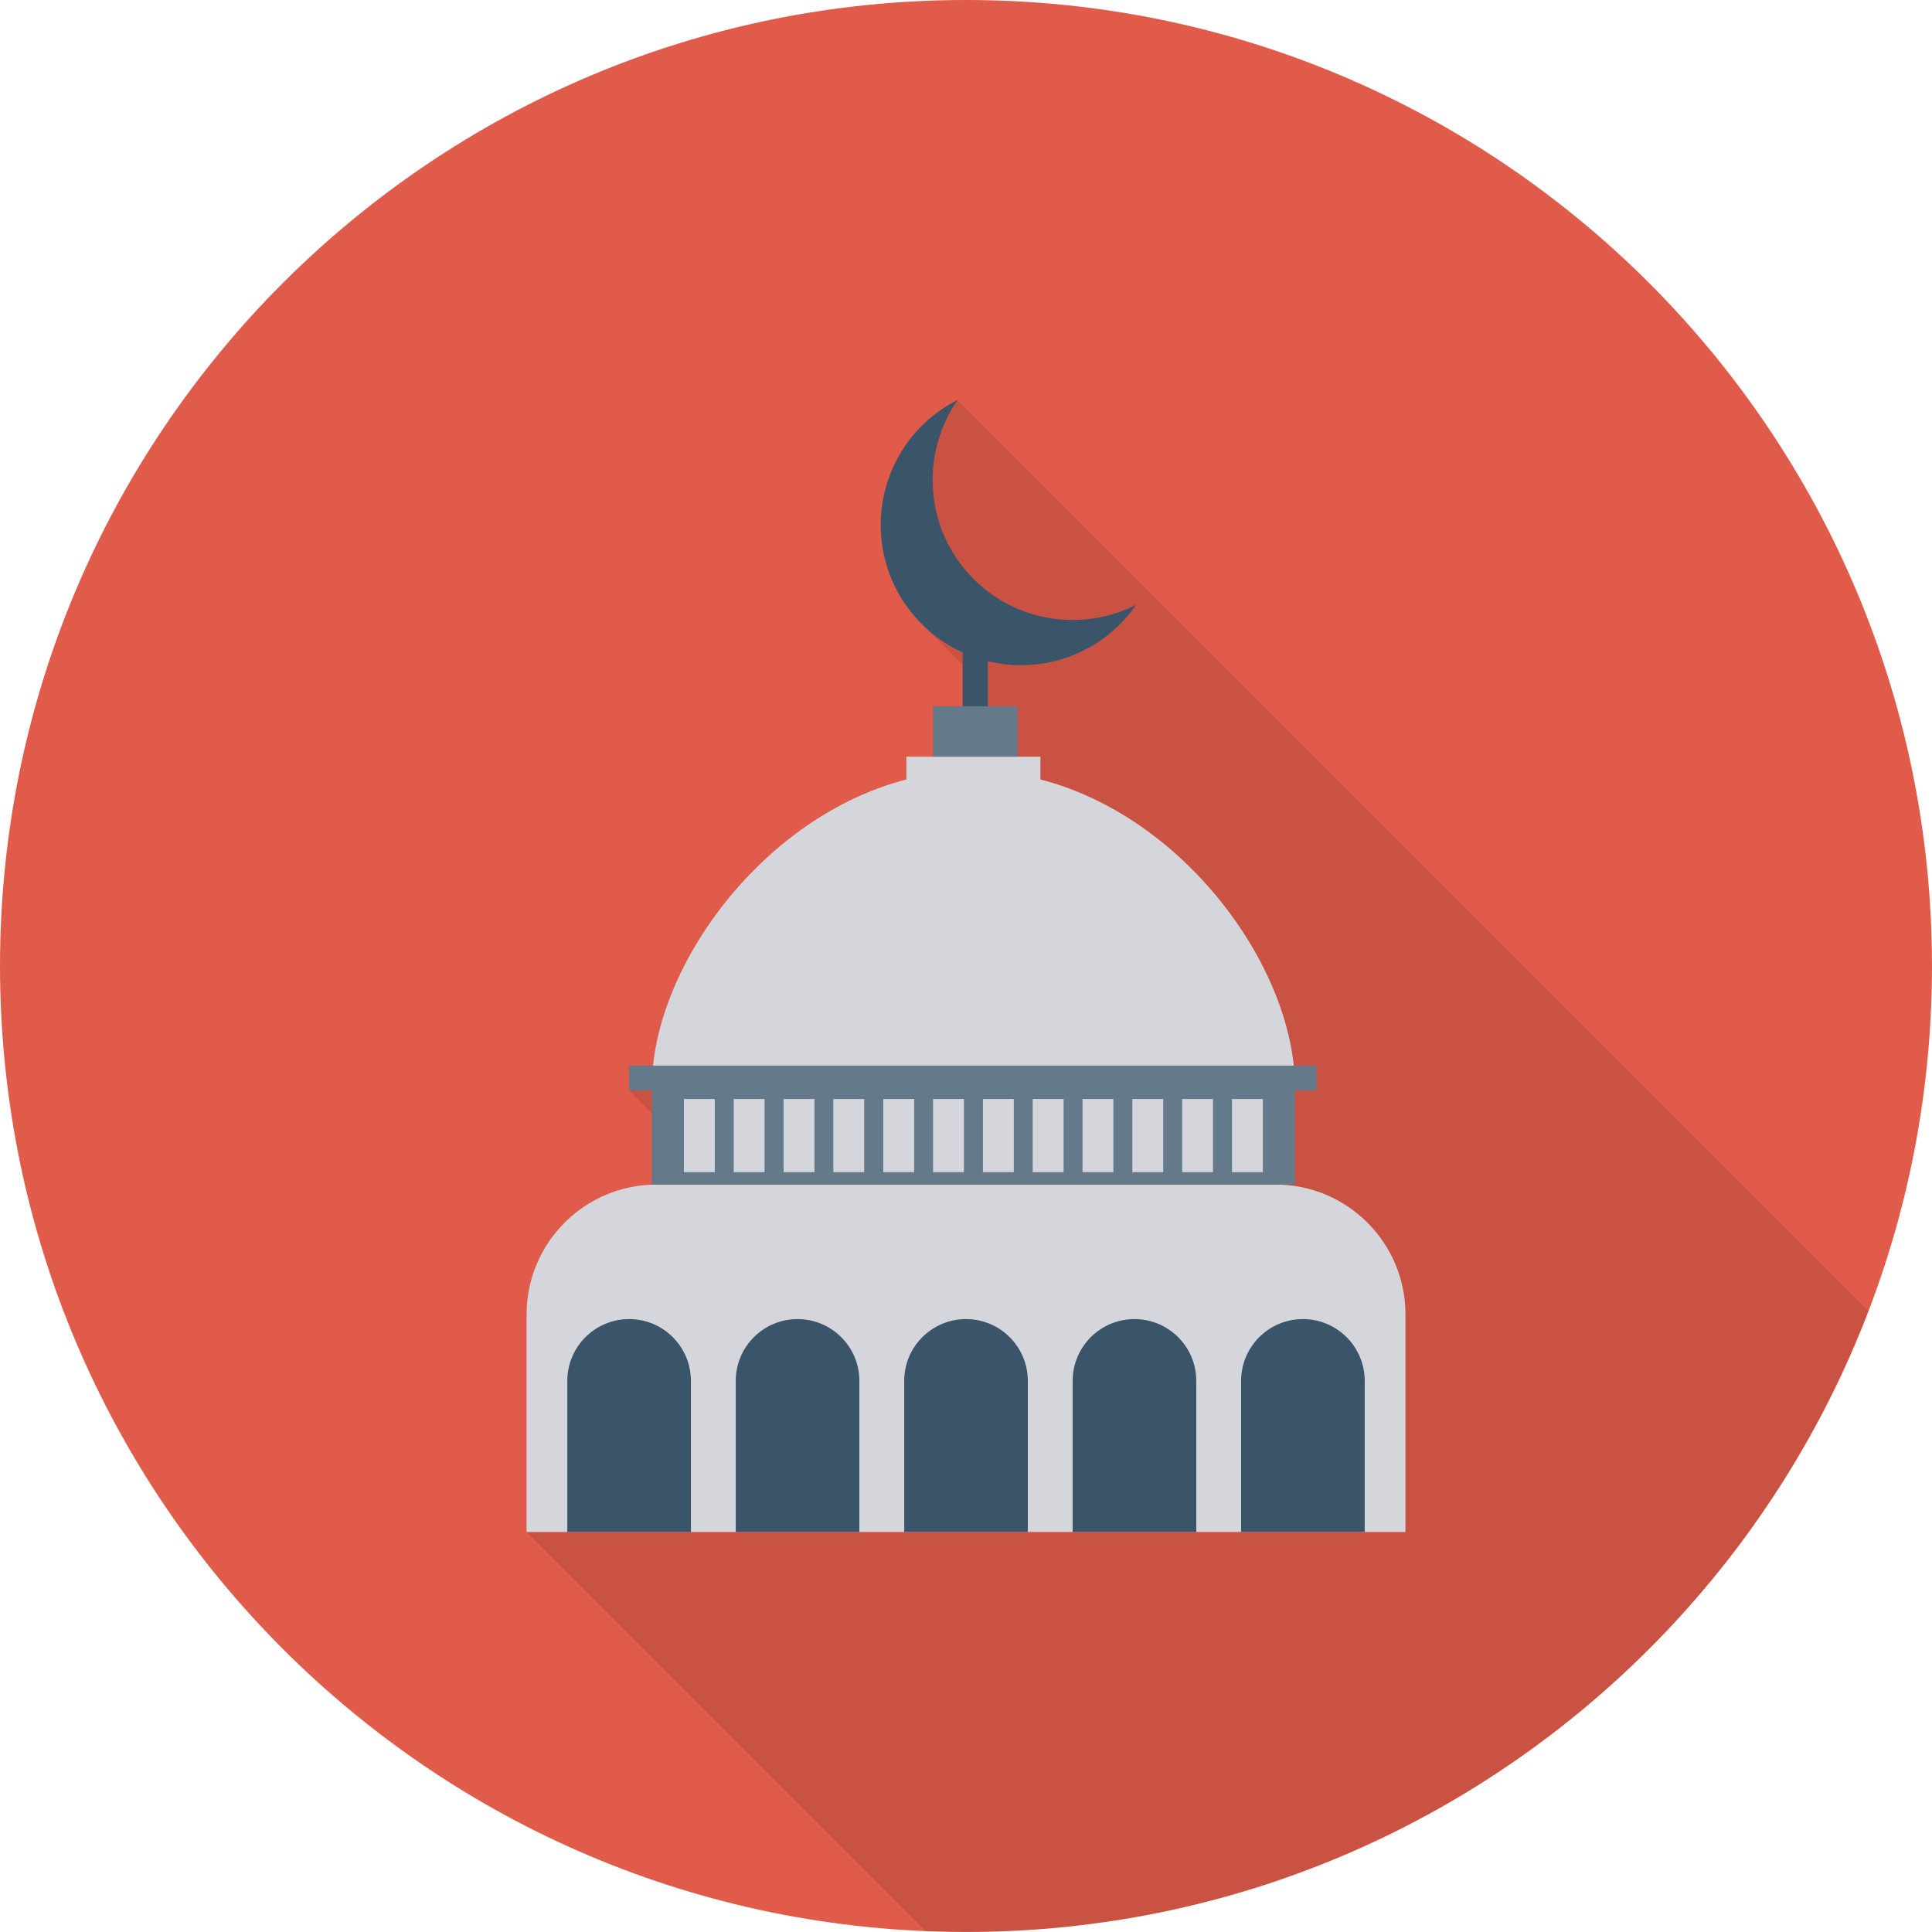
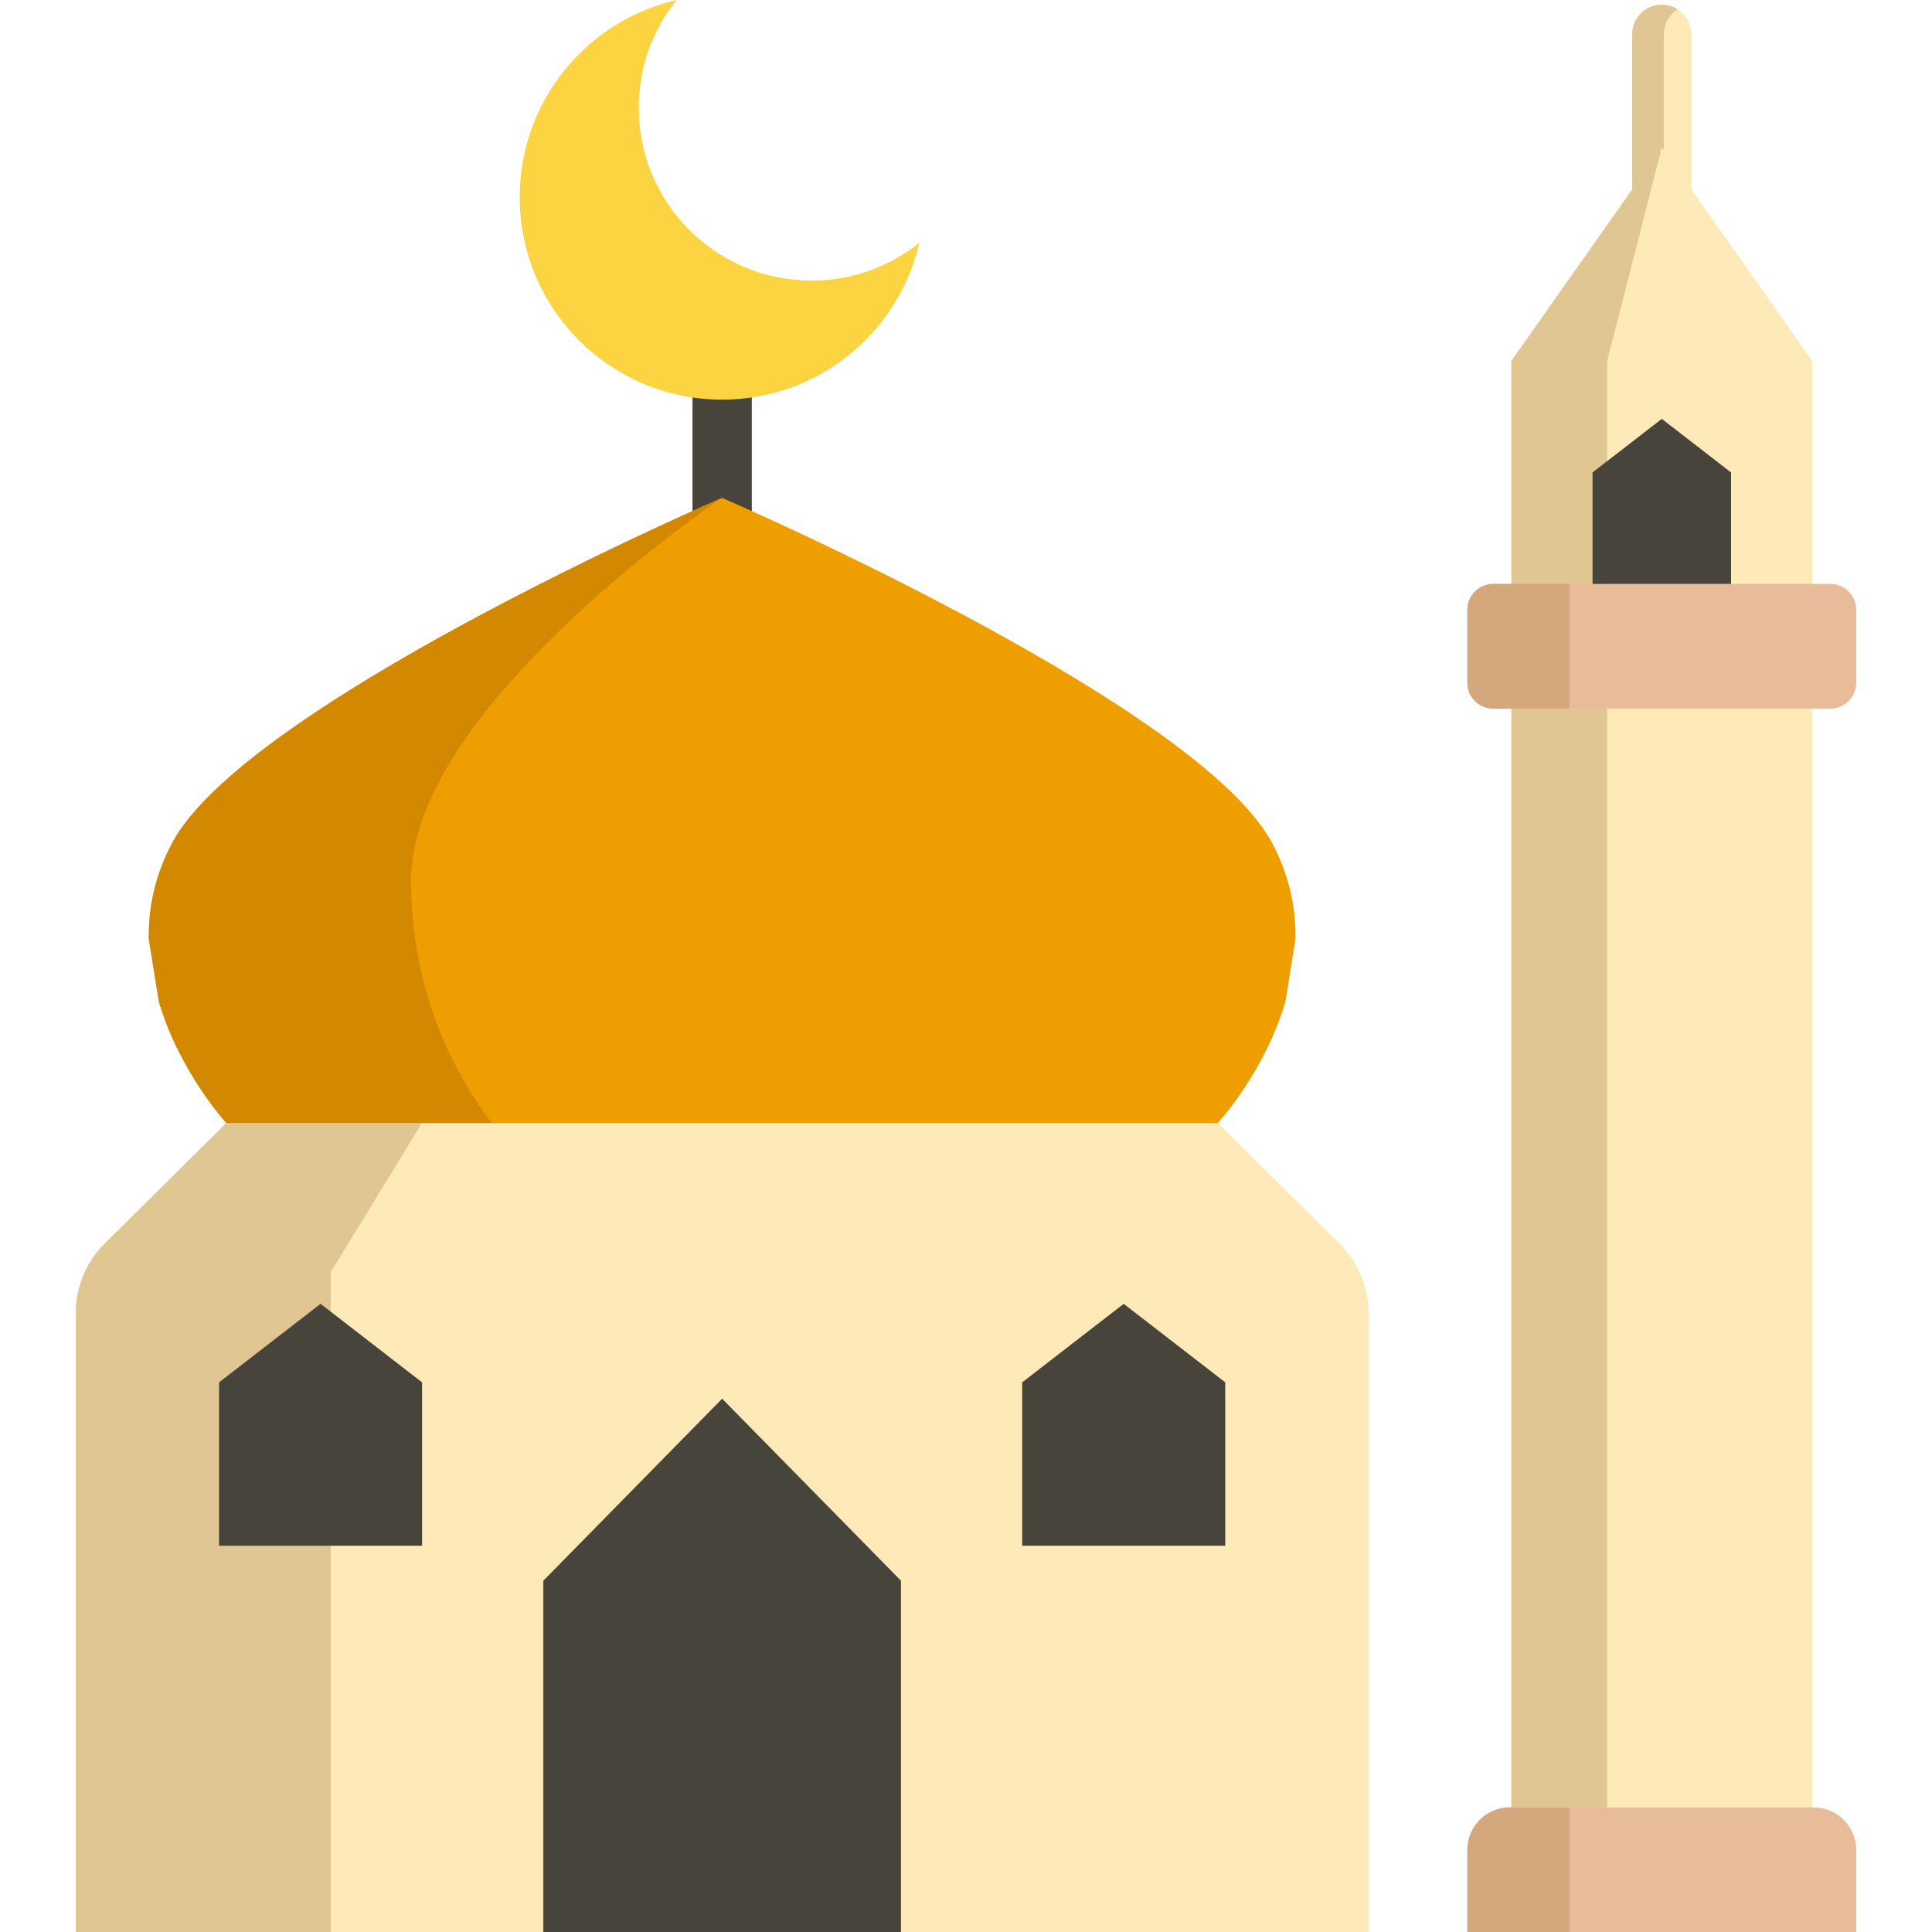
- <svg xmlns="http://www.w3.org/2000/svg" version="1.1" id="Capa_1" x="0px" y="0px" viewBox="0 0 436.907 436.907" style="enable-background:new 0 0 436.907 436.907;" xml:space="preserve">
-   <circle style="fill:#E05B49;" cx="218.453" cy="218.45" r="218.45" />
-   <path style="opacity:0.1;enable-background:new    ;" d="M119.073,297.275v49.186l90.214,90.214  c3.044,0.126,6.094,0.232,9.169,0.232c93.168,0,172.666-58.349,204.068-140.478L216.558,90.461c-2.287,1.16-4.471,2.56-6.485,4.335  c-13.21,11.503-14.609,31.539-3.106,44.749c0.486,0.557,1.013,1.055,1.529,1.568l-0.061-0.003l9.283,9.284v9.358h-6.724v11.367  h-6.042v5.154c-30.959,7.987-54.579,39.014-57.276,64.717h-5.393v5.598l5.154,5.154v16.145h1.024  C132.248,267.886,119.073,281.027,119.073,297.275z" />
-   <path style="fill:#D5D6DB;" d="M317.838,346.453H119.077v-49.187c0-16.228,13.156-29.384,29.384-29.384h139.993  c16.228,0,29.384,13.156,29.384,29.384V346.453z" />
-   <rect x="147.423" y="245.72" style="fill:#64798A;" width="145.41" height="22.16" />
+ <svg xmlns="http://www.w3.org/2000/svg" version="1.1" id="Capa_1" x="0px" y="0px" viewBox="0 0 512 512" style="enable-background:new 0 0 512 512;" xml:space="preserve">
+   <rect x="183.518" y="82.833" style="fill:#47443B;" width="15.716" height="72.176" />
+   <path style="fill:#FEE9B8;" d="M440.393,70.969c-4.34,0-7.858-3.518-7.858-7.858V9.095c0-4.34,3.518-7.858,7.858-7.858  c4.34,0,7.858,3.518,7.858,7.858v54.016C448.251,67.451,444.732,70.969,440.393,70.969z" />
+   <path style="fill:#E0C692;" d="M440.925,63.111V9.095c0-2.795,1.464-5.244,3.663-6.636c-1.214-0.769-2.651-1.222-4.195-1.222  c-4.34,0-7.858,3.518-7.858,7.858v54.016c0,4.34,3.518,7.858,7.858,7.858c1.544,0,2.981-0.452,4.195-1.222  C442.39,68.355,440.925,65.907,440.925,63.111z" />
+   <polyline style="fill:#FEE9B8;" points="400.528,154.749 400.528,95.658 440.394,39.083 480.258,95.658 480.258,154.749   480.258,187.774 480.258,484.214 400.528,484.214 400.528,187.774 " />
+   <polygon style="fill:#E0C692;" points="440.394,39.08 425.914,95.657 425.914,478.975 400.528,478.975 400.528,95.657 " />
+   <path style="fill:#FEE9B8;" d="M322.756,297.594H59.996l-32.211,31.919c-4.931,4.886-7.704,11.54-7.704,18.481V512h39.916h262.76  h39.916V347.993c0-6.941-2.773-13.595-7.704-18.481L322.756,297.594z" />
+   <path style="fill:#E0C692;" d="M111.828,297.595l-24.171,39.551V512H20.08V347.993c0-6.942,2.774-13.596,7.705-18.482l32.213-31.917  L111.828,297.595L111.828,297.595z" />
+   <path style="fill:#EF9E00;" d="M343.324,248.744l-2.657,16.626c-5.485,18.769-17.912,32.224-17.912,32.224H59.996  c0,0-12.427-13.455-17.912-32.224l-2.657-16.626c-0.086-8.227,1.628-16.797,6.256-25.453  c19.968-37.109,145.693-91.358,145.693-91.358s0.086,0.086,0.343,0.172c7.371,3.17,125.981,55.278,145.35,91.186  C341.696,231.947,343.41,240.517,343.324,248.744z" />
+   <path style="fill:#D38802;" d="M39.427,248.744l2.657,16.626c5.485,18.769,17.912,32.224,17.912,32.224h70.276  c-10.541-14.055-21.34-35.566-21.34-64.276c0-44.393,76.36-97.185,82.102-101.214c-7.371,3.17-125.981,55.278-145.35,91.186  C41.056,231.947,39.342,240.517,39.427,248.744z" />
+   <polyline style="fill:#47443B;" points="143.984,512 143.984,418.908 191.375,370.67 238.768,418.908 238.768,512 " />
+   <path style="fill:#FCD441;" d="M215.067,74.362c-25.289,0-45.789-20.501-45.789-45.789c0-10.81,3.755-20.74,10.02-28.572  C155.49,5.481,137.73,26.791,137.73,52.264c0,29.628,24.018,53.646,53.646,53.646c25.473,0,46.783-17.76,52.264-41.568  C235.806,70.607,225.878,74.362,215.067,74.362z" />
+   <path style="fill:#E8BC98;" d="M480.65,478.974h-80.514c-6.225,0-11.27,5.046-11.27,11.27V512h103.055v-21.756  C491.921,484.02,486.875,478.974,480.65,478.974z" />
+   <path style="fill:#D4A77D;" d="M415.925,478.974h-15.789c-6.225,0-11.27,5.046-11.27,11.27V512h27.059V478.974z" />
+   <path style="fill:#E8BC98;" d="M485.094,154.749h-89.402c-3.77,0-6.826,3.056-6.826,6.826v19.373c0,3.77,3.056,6.826,6.826,6.826  h89.402c3.77,0,6.826-3.056,6.826-6.826v-19.373C491.921,157.805,488.864,154.749,485.094,154.749z" />
+   <path style="fill:#D4A77D;" d="M415.925,154.749h-20.234c-3.77,0-6.826,3.056-6.826,6.826v19.373c0,3.77,3.056,6.826,6.826,6.826  h20.234V154.749z" />
  <g>
-     <rect x="278.604" y="248.53" style="fill:#D5D6DB;" width="6.977" height="16.544" />
-     <rect x="267.333" y="248.53" style="fill:#D5D6DB;" width="6.977" height="16.544" />
-     <rect x="256.073" y="248.53" style="fill:#D5D6DB;" width="6.977" height="16.544" />
-     <rect x="244.803" y="248.53" style="fill:#D5D6DB;" width="6.977" height="16.544" />
-     <rect x="233.543" y="248.53" style="fill:#D5D6DB;" width="6.977" height="16.544" />
-     <rect x="222.283" y="248.53" style="fill:#D5D6DB;" width="6.977" height="16.544" />
-     <rect x="211.003" y="248.53" style="fill:#D5D6DB;" width="6.977" height="16.544" />
-     <rect x="199.753" y="248.53" style="fill:#D5D6DB;" width="6.977" height="16.544" />
-     <rect x="188.453" y="248.53" style="fill:#D5D6DB;" width="6.977" height="16.544" />
-     <rect x="177.203" y="248.53" style="fill:#D5D6DB;" width="6.977" height="16.544" />
-     <rect x="165.923" y="248.53" style="fill:#D5D6DB;" width="6.977" height="16.544" />
-     <rect x="154.663" y="248.53" style="fill:#D5D6DB;" width="6.977" height="16.544" />
-     <path style="fill:#D5D6DB;" d="M147.421,245.723c0-30.42,32.529-71.4,72.703-71.4s72.703,40.979,72.703,71.4" />
-     <rect x="204.973" y="171.11" style="fill:#D5D6DB;" width="30.31" height="7.472" />
+     <polygon style="fill:#47443B;" points="458.746,125.203 440.394,111.006 422.041,125.203 422.041,154.749 458.746,154.749  " />
+     <polygon style="fill:#47443B;" points="324.698,366.336 297.797,345.526 270.896,366.336 270.896,409.644 324.698,409.644  " />
+     <polygon style="fill:#47443B;" points="111.855,366.336 84.954,345.526 58.052,366.336 58.052,409.644 111.855,409.644  " />
  </g>
-   <path style="fill:#3A556A;" d="M220.552,168.274c-1.572,0-2.846-1.273-2.846-2.846v-22.416c0-1.572,1.275-2.846,2.846-2.846  c1.572,0,2.846,1.275,2.846,2.846v22.416C223.398,167.001,222.124,168.274,220.552,168.274z" />
-   <rect x="211.003" y="159.73" style="fill:#64798A;" width="19.1" height="11.387" />
-   <g>
-     <path style="fill:#3A556A;" d="M308.622,346.453h-27.956V312.28c0-7.72,6.258-13.978,13.978-13.978l0,0   c7.72,0,13.978,6.258,13.978,13.978V346.453z" />
-     <path style="fill:#3A556A;" d="M270.529,346.453h-27.956V312.28c0-7.72,6.258-13.978,13.978-13.978l0,0   c7.72,0,13.978,6.258,13.978,13.978V346.453z" />
-     <path style="fill:#3A556A;" d="M232.434,346.453h-27.956V312.28c0-7.72,6.258-13.978,13.978-13.978l0,0   c7.72,0,13.978,6.258,13.978,13.978V346.453z" />
-     <path style="fill:#3A556A;" d="M194.34,346.453h-27.956V312.28c0-7.72,6.258-13.978,13.978-13.978l0,0   c7.72,0,13.978,6.258,13.978,13.978V346.453z" />
-     <path style="fill:#3A556A;" d="M156.246,346.453H128.29V312.28c0-7.72,6.258-13.978,13.978-13.978l0,0   c7.72,0,13.978,6.258,13.978,13.978V346.453z" />
-   </g>
-   <rect x="142.263" y="240.98" style="fill:#64798A;" width="155.43" height="5.608" />
-   <path style="fill:#3A556A;" d="M218.684,129.347c-9.741-11.184-10.209-27.244-2.115-38.894c-2.29,1.162-4.487,2.585-6.511,4.348  c-13.208,11.504-14.59,31.538-3.085,44.747s31.538,14.59,44.747,3.085c2.024-1.763,3.736-3.744,5.201-5.853  C244.27,143.199,228.426,140.531,218.684,129.347z" />
  <g>
</g>
  <g>
</g>
  <g>
</g>
  <g>
</g>
  <g>
</g>
  <g>
</g>
  <g>
</g>
  <g>
</g>
  <g>
</g>
  <g>
</g>
  <g>
</g>
  <g>
</g>
  <g>
</g>
  <g>
</g>
  <g>
</g>
</svg>
